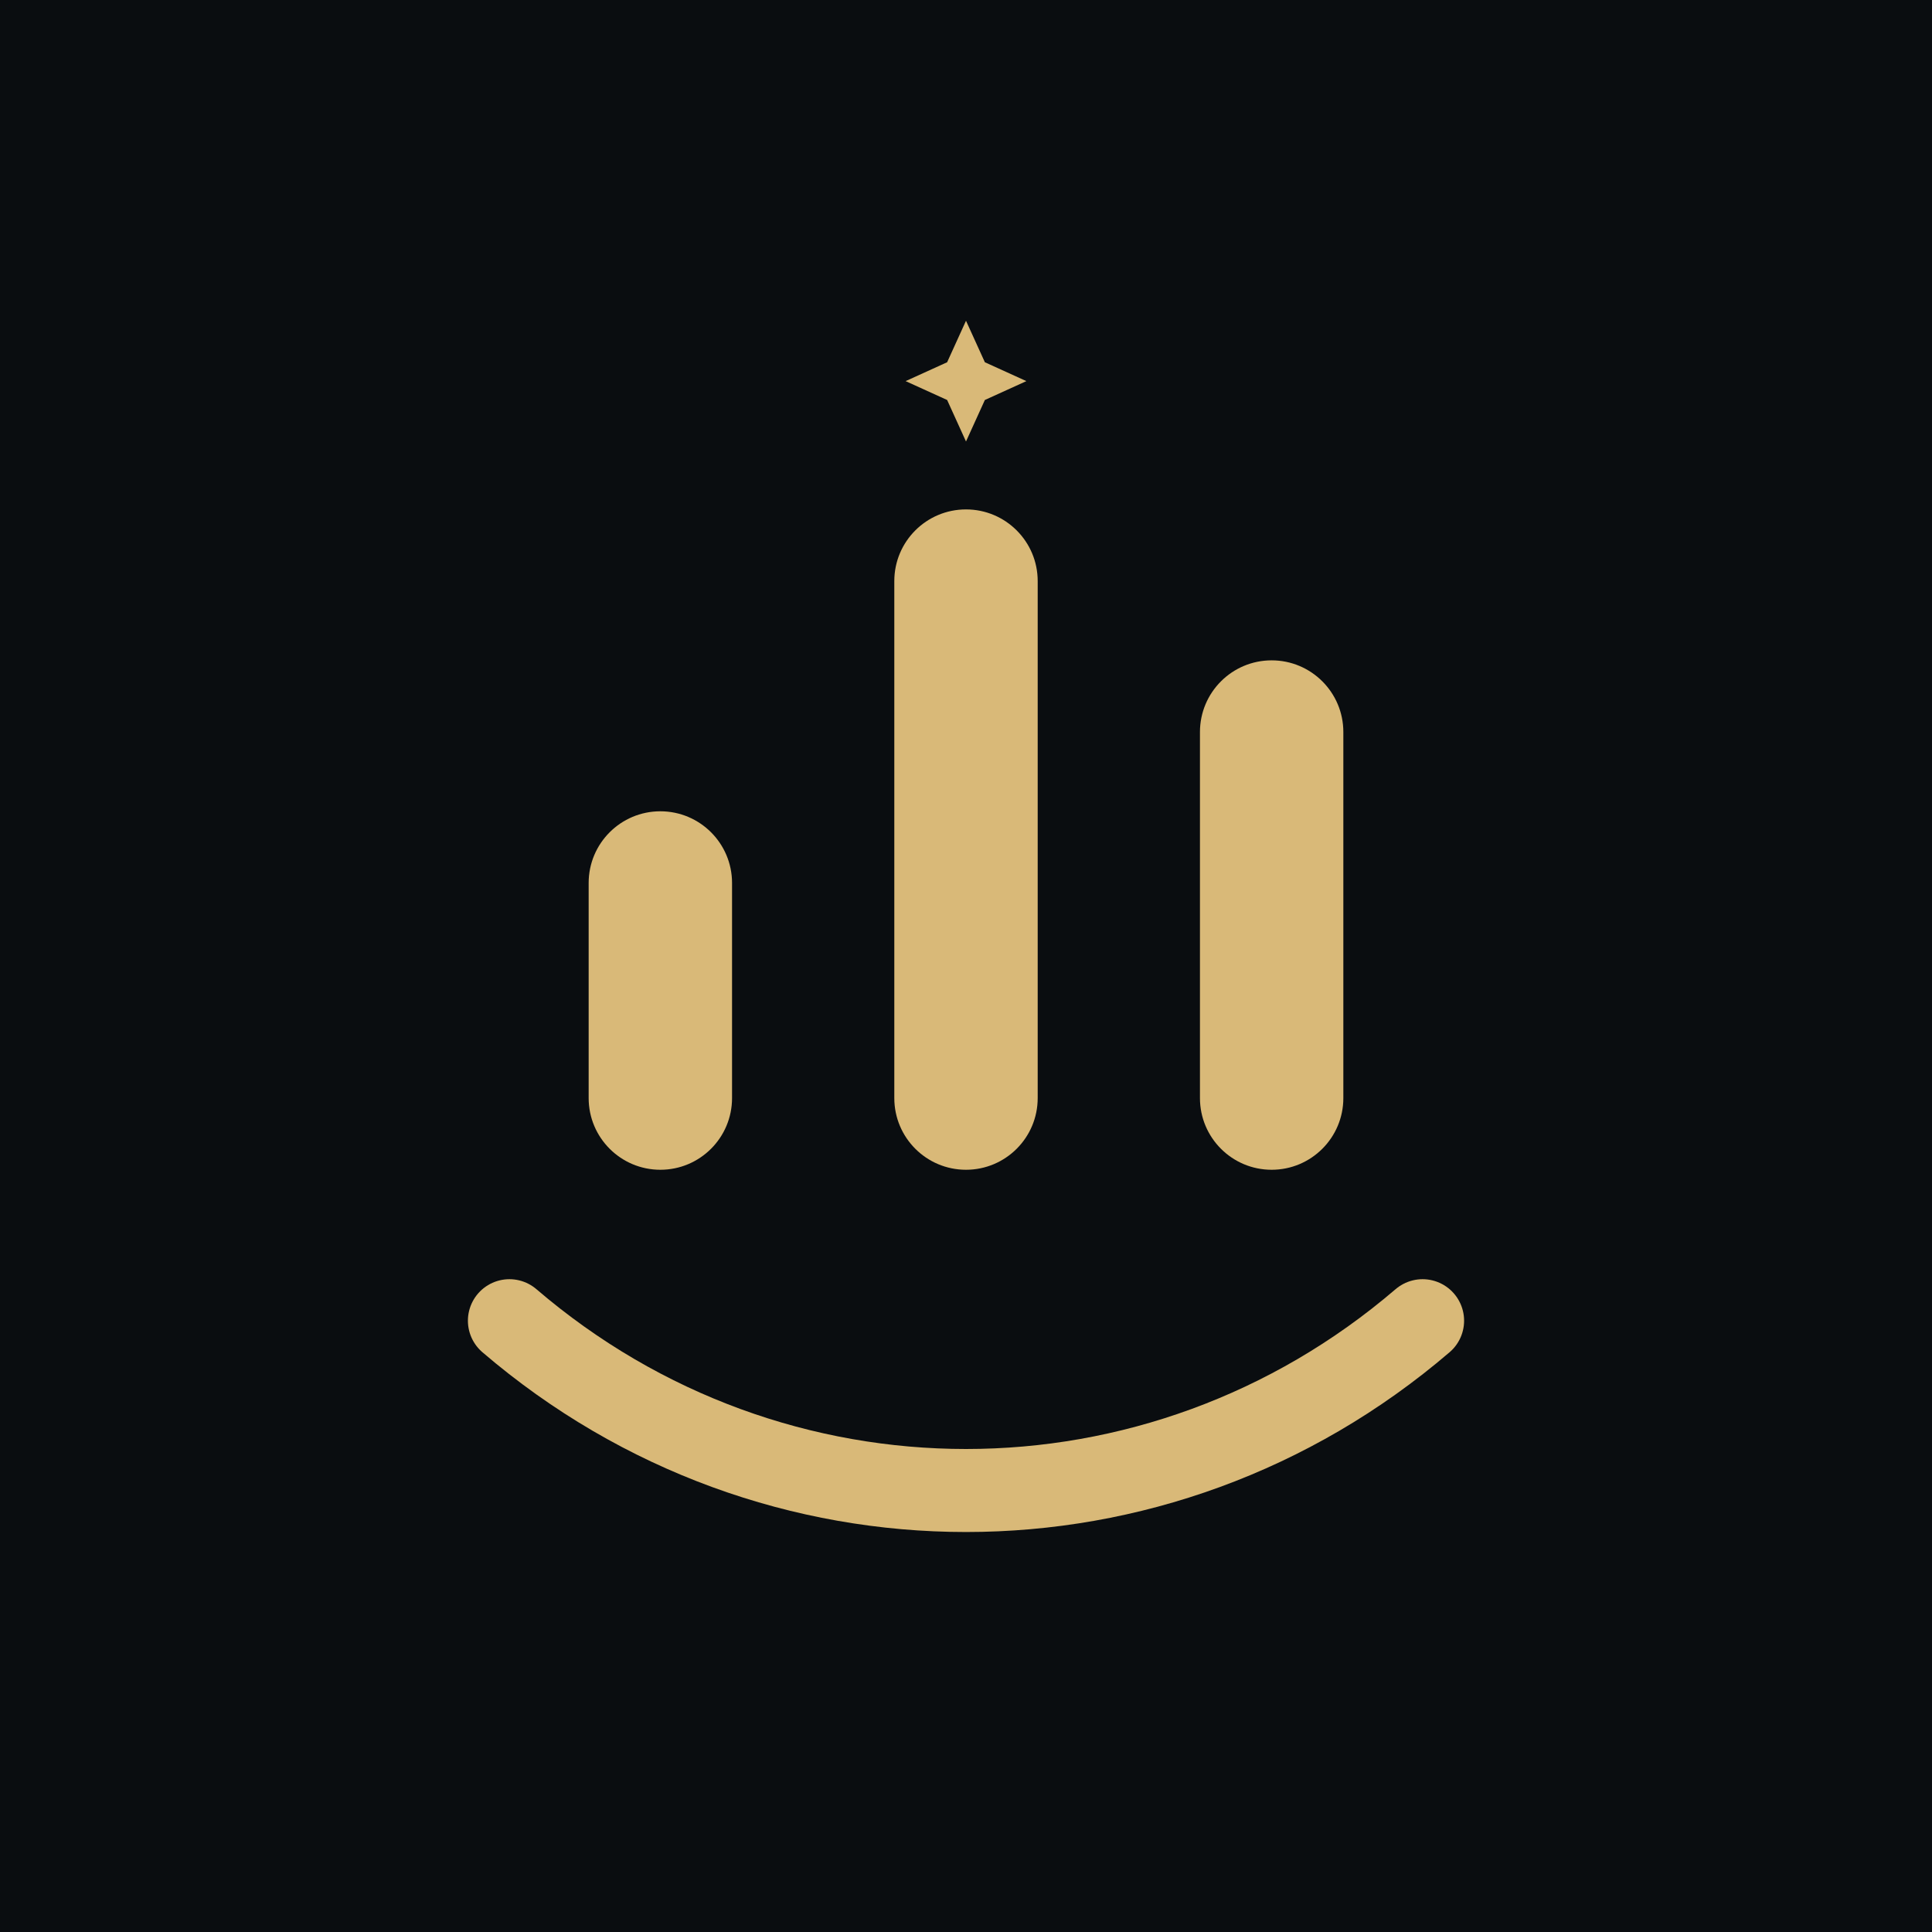
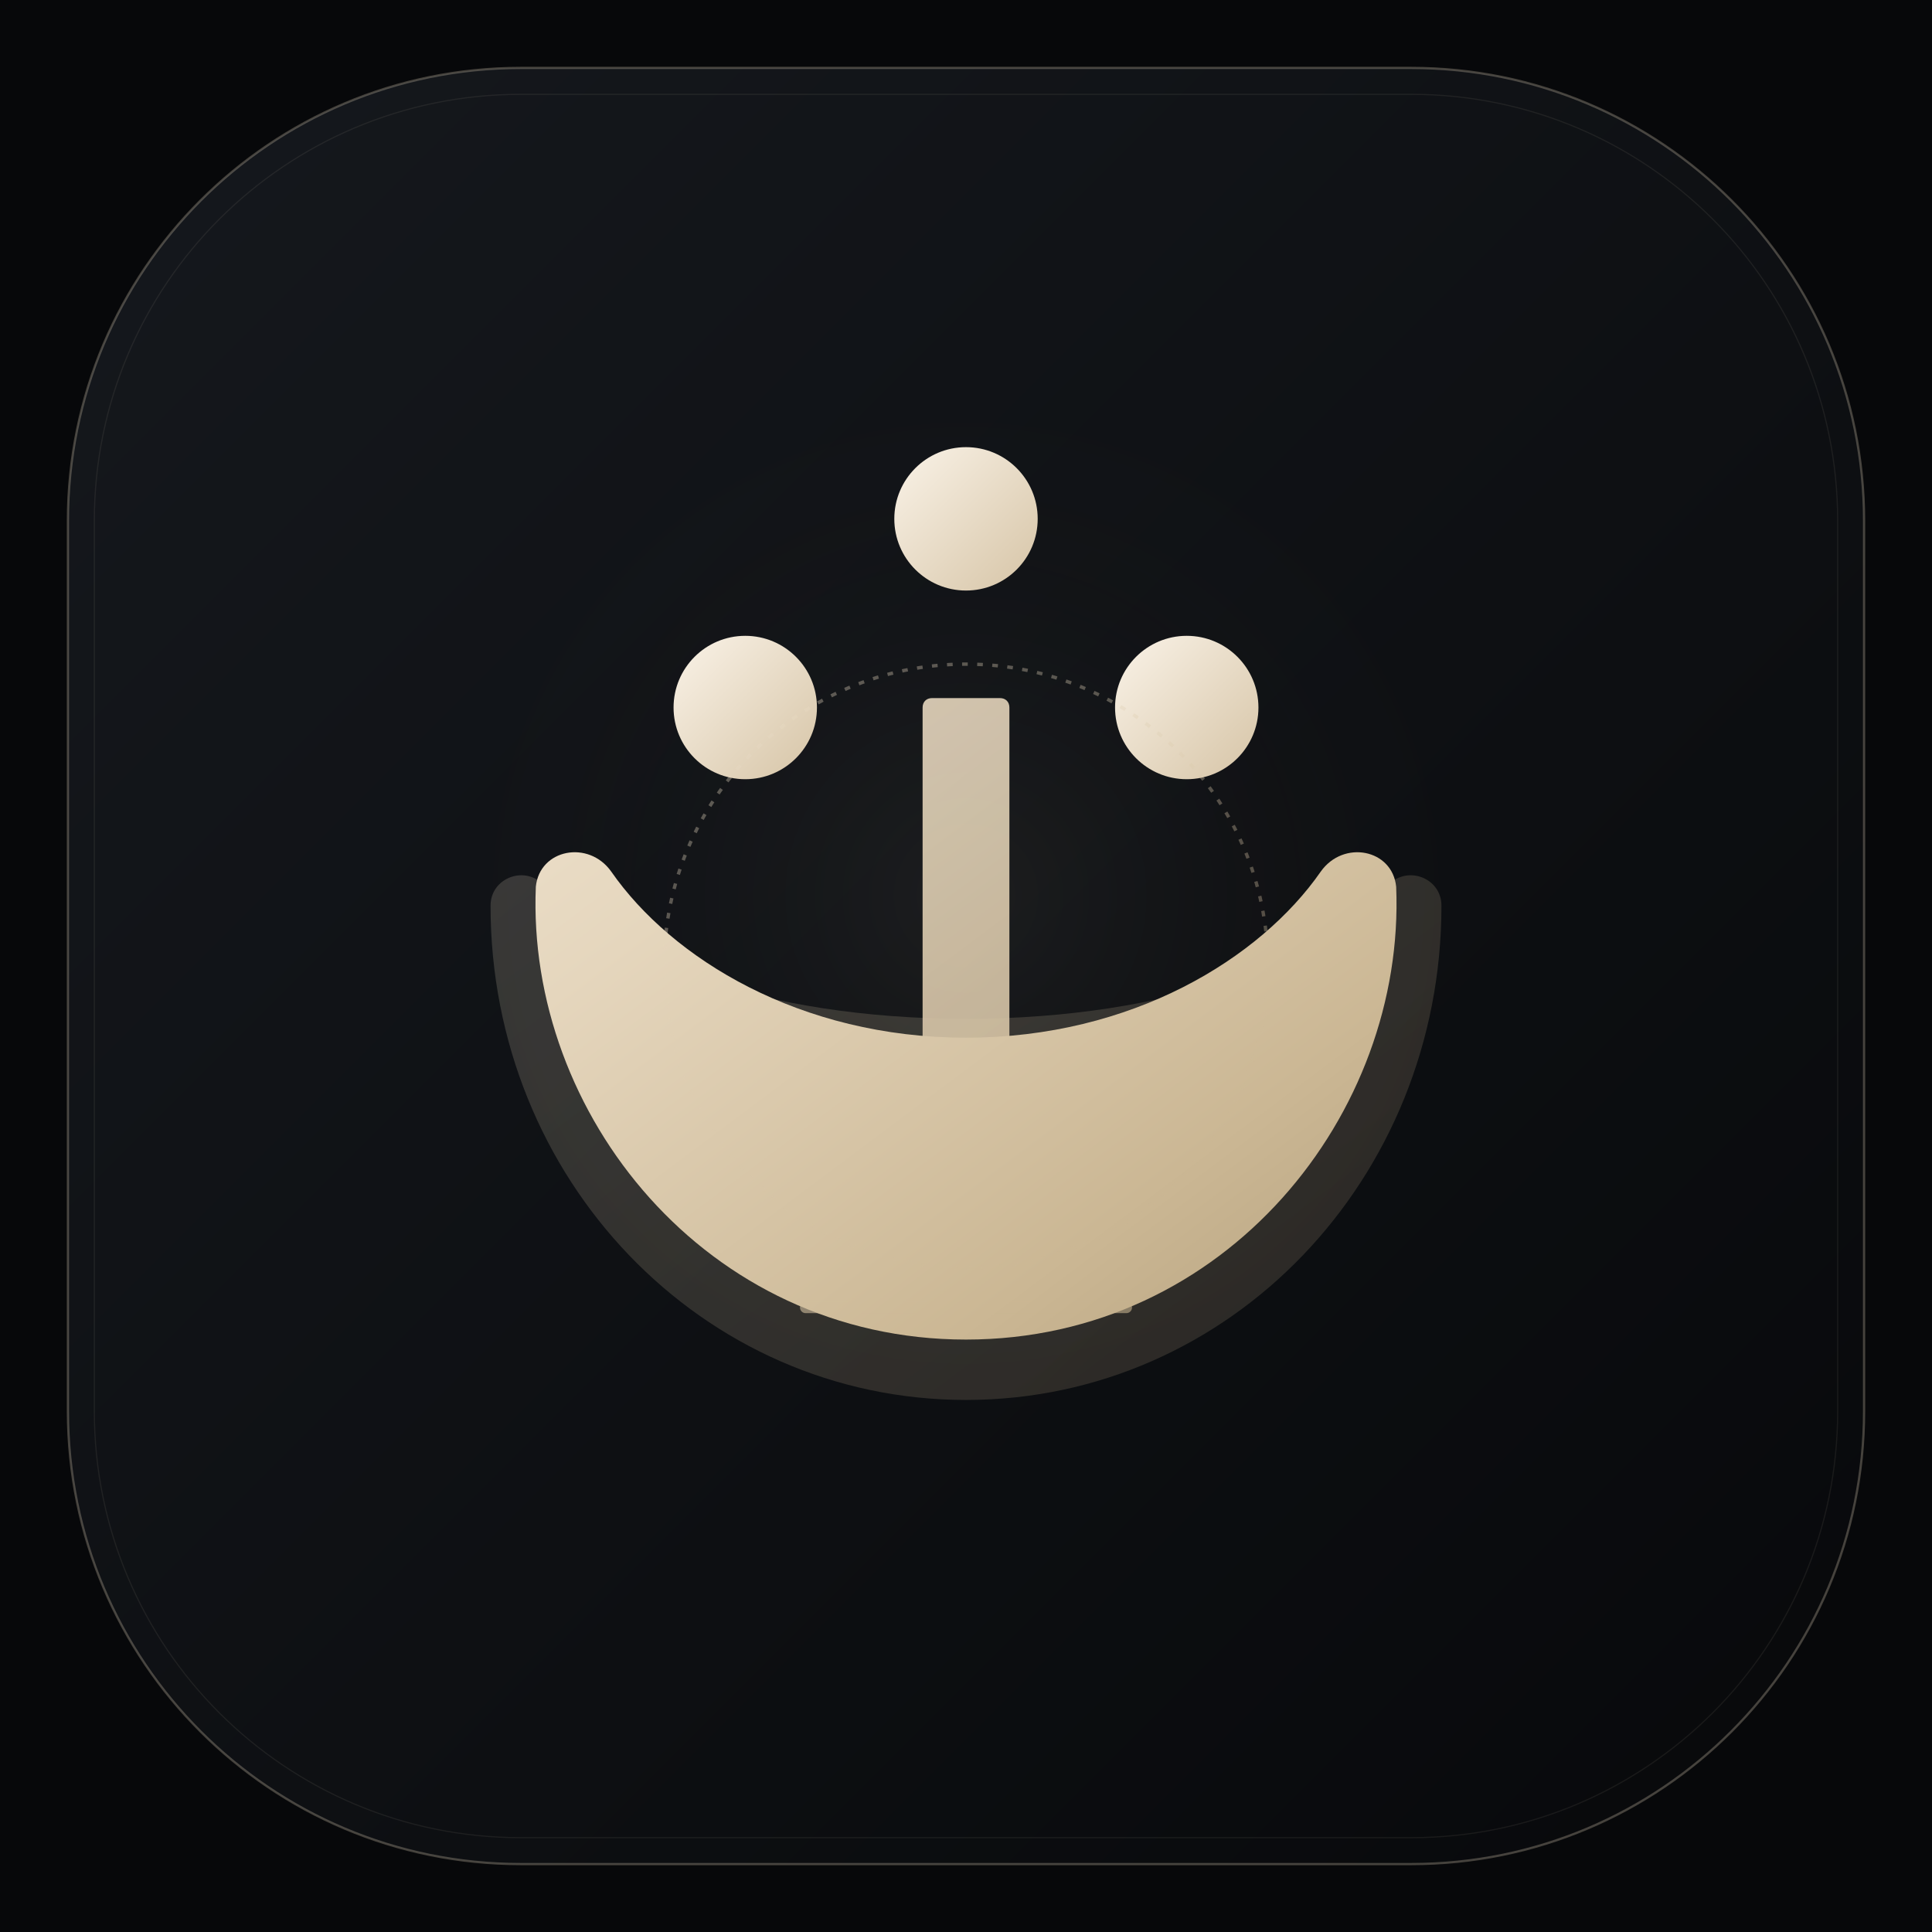
<svg xmlns="http://www.w3.org/2000/svg" width="1024" height="1024" viewBox="0 0 1024 1024" fill="none">
-   <rect width="1024" height="1024" fill="#0A0D10" />
+   <defs>
+     <linearGradient id="bgMatte" x1="0" y1="0" x2="1024" y2="1024" gradientUnits="userSpaceOnUse">
+       <stop offset="0%" stop-color="#16191E" />
+       <stop offset="60%" stop-color="#0D0F12" />
+       <stop offset="100%" stop-color="#07080A" />
+     </linearGradient>
+     <linearGradient id="satinGold" x1="280" y1="200" x2="744" y2="820" gradientUnits="userSpaceOnUse">
+       <stop offset="0%" stop-color="#F7EEDF" />
+       <stop offset="35%" stop-color="#E5D6BD" />
+       <stop offset="70%" stop-color="#CBB794" />
+       <stop offset="100%" stop-color="#A89470" />
+     </linearGradient>
+     <linearGradient id="pearlGrad" x1="0" y1="0" x2="1" y2="1">
+       <stop offset="0%" stop-color="#FAF3E8" />
+       <stop offset="100%" stop-color="#D6C4A6" />
+     </linearGradient>
+     <radialGradient id="gentleAura" cx="50%" cy="48%" r="40%">
+       <stop offset="0%" stop-color="#D6C4A6" stop-opacity="0.07" />
+       <stop offset="100%" stop-color="#000000" stop-opacity="0" />
+     </radialGradient>
+   </defs>
+   <rect width="1024" height="1024" fill="#07080A" />
+   <rect x="36" y="36" width="952" height="952" rx="240" fill="url(#bgMatte)" />
+   <rect x="36" y="36" width="952" height="952" rx="240" stroke="#E5D6BD" stroke-width="1.2" stroke-opacity="0.28" />
+   <rect x="50" y="50" width="924" height="924" rx="226" stroke="#E5D6BD" stroke-width="0.6" stroke-opacity="0.08" />
+   <circle cx="512" cy="490" r="380" fill="url(#gentleAura)" />
  <g>
-     <rect x="312" y="430" width="76" height="190" rx="38" fill="#D9B978" />
-     <rect x="474" y="270" width="76" height="350" rx="38" fill="#D9B978" />
-     <rect x="636" y="350" width="76" height="270" rx="38" fill="#D9B978" />
-     <path d="M 270 700 C 410 820 614 820 754 700" stroke="#D9B978" stroke-width="44" stroke-linecap="round" fill="none" />
-     <polygon points="512,170 522,192 544,202 522,212 512,234 502,212 480,202 502,192" fill="#D9B978" />
+     <circle cx="512" cy="275" r="38" fill="url(#pearlGrad)" />
+     <circle cx="395" cy="375" r="38" fill="url(#pearlGrad)" />
+     <circle cx="629" cy="375" r="38" fill="url(#pearlGrad)" />
+     <path d="M494 370 H530 C533 370, 535 372, 535 375 V660 C535 663, 533 665, 530 665 H494 C491 665, 489 663, 489 660 V375 C489 372, 491 370, 494 370 Z" fill="url(#satinGold)" opacity="0.9" />
+     <path d="M260 480 C260 625, 372 742, 512 742 C652 742, 764 625, 764 480 C764 465, 745 458, 735 470 C702 508, 620 540, 512 540 C404 540, 322 508, 289 470 C279 458, 260 465, 260 480 Z" fill="url(#satinGold)" opacity="0.18" />
+     <path d="M740 470 C745 590, 650 710, 512 710 C374 710, 279 590, 284 470 C286 450, 312 445, 324 462 C356 508, 424 550, 512 550 C600 550, 668 508, 700 462 C712 445, 738 450, 740 470 Z" fill="url(#satinGold)" />
+     <circle cx="512" cy="512" r="160" stroke="url(#satinGold)" stroke-width="1.8" stroke-dasharray="3 5" opacity="0.35" />
+     <rect x="424" y="690" width="176" height="6" rx="3" fill="url(#satinGold)" opacity="0.6" />
  </g>
</svg>
